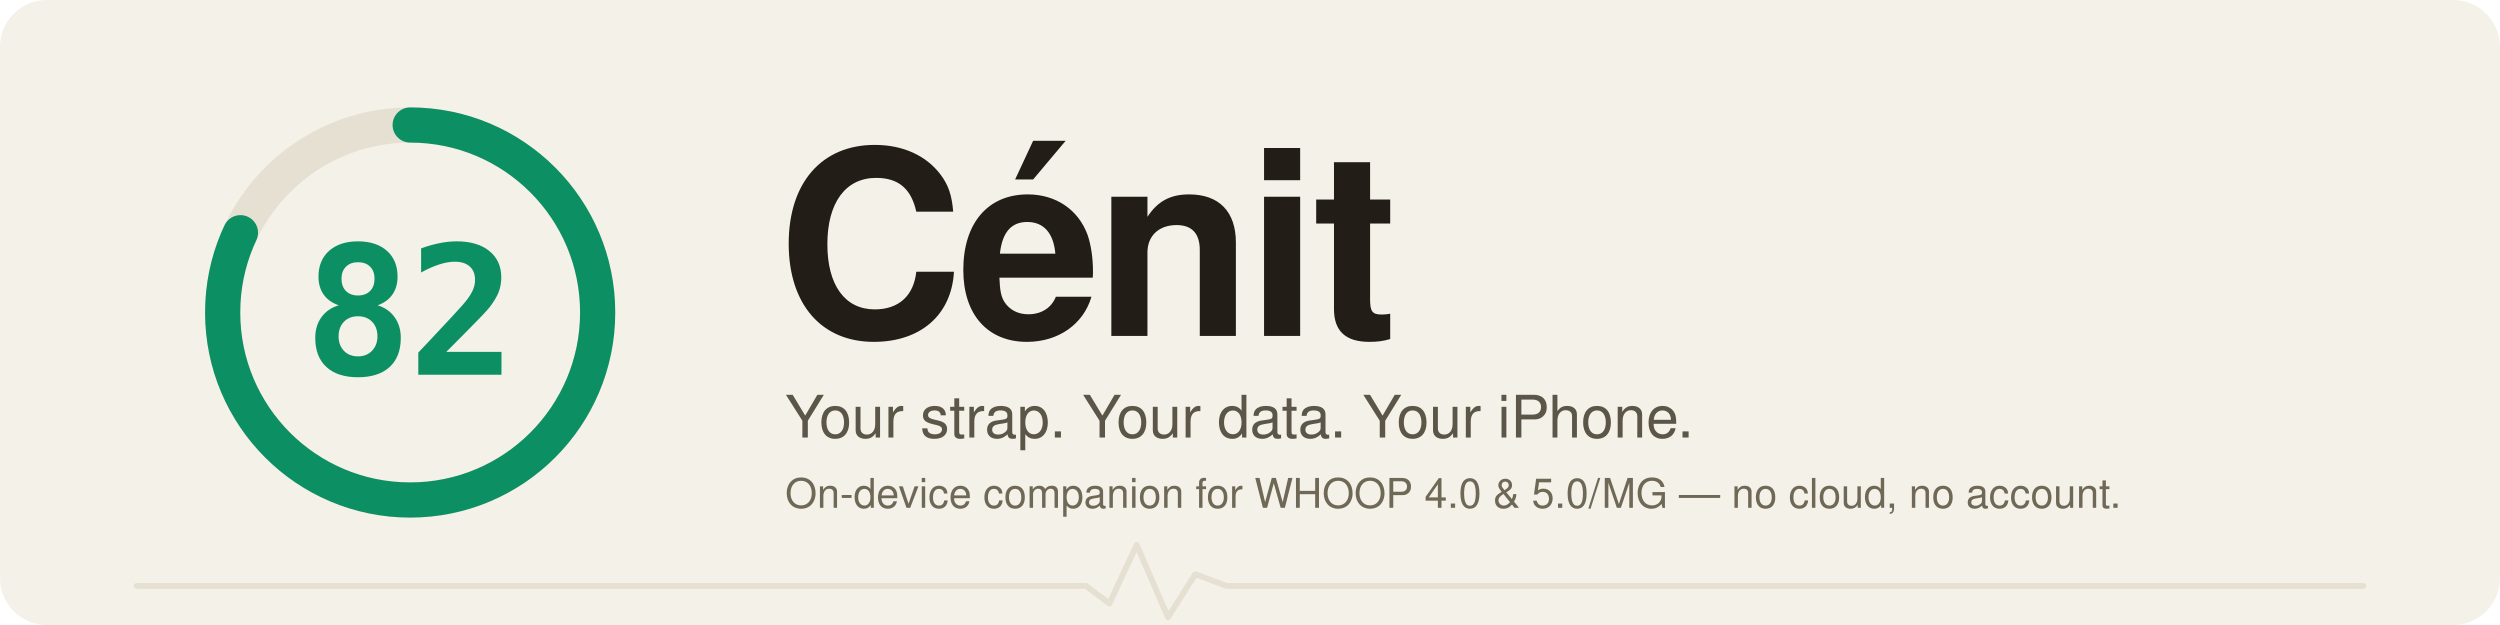
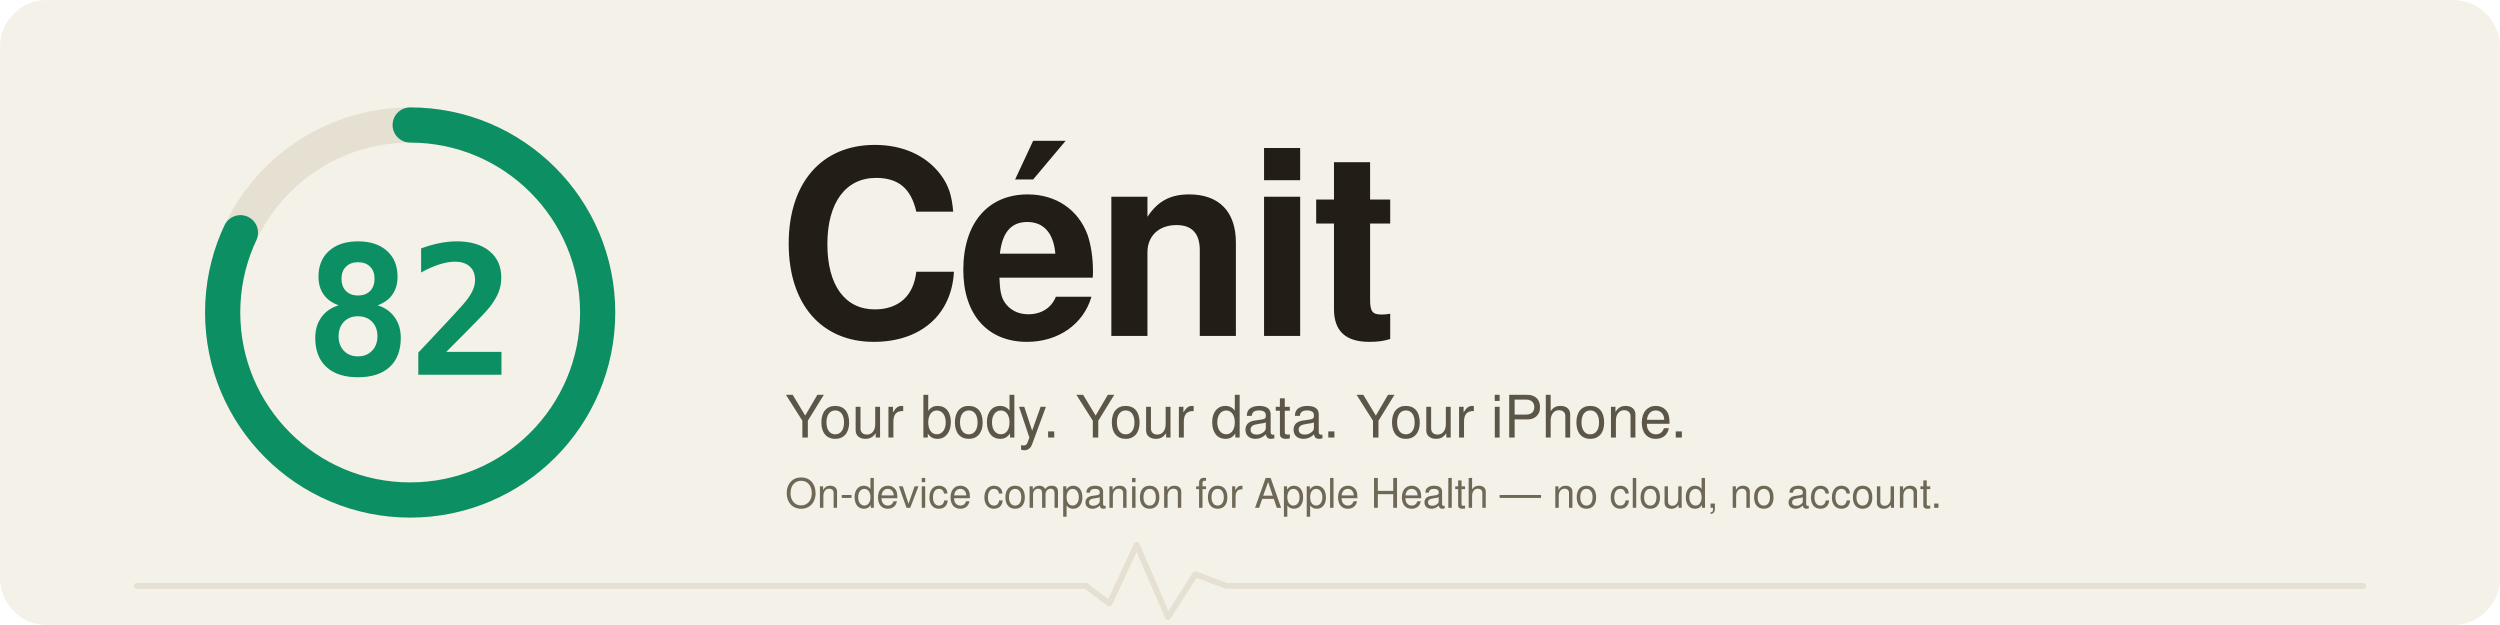
<svg xmlns="http://www.w3.org/2000/svg" width="1280" height="320" viewBox="0 0 1280 320" role="img">
  <rect x="0" y="0" width="1280" height="320" rx="24" fill="#F4F1E8" />
  <path d="M70 300 H540 L556 300 L568 309 L582 279 L598 316 L612 294 L628 300 H1210" fill="none" stroke="#E6E0D2" stroke-width="3" stroke-linecap="round" stroke-linejoin="round" />
  <circle cx="210" cy="160" r="96" fill="none" stroke="#E6E0D2" stroke-width="18" />
  <circle cx="210" cy="160" r="96" fill="none" stroke="#0C8F62" stroke-width="18" stroke-linecap="round" stroke-dasharray="494.6 603.2" transform="rotate(-90 210 160)" />
  <text x="210" y="160" text-anchor="middle" dominant-baseline="central" font-family="ui-monospace, 'SF Mono', Menlo, monospace" font-size="92" font-weight="600" letter-spacing="-2" fill="#0C8F62">82</text>
  <text x="398" y="172" font-family="-apple-system, 'Helvetica Neue', Helvetica, Arial, sans-serif" font-size="132" font-weight="800" letter-spacing="-3" fill="#221D16">Cénit</text>
-   <text x="402" y="224" font-family="-apple-system, 'Helvetica Neue', Helvetica, Arial, sans-serif" font-size="30" font-weight="500" fill="#5C5648">Your strap. Your data. Your iPhone.</text>
-   <text x="402" y="260" font-family="-apple-system, 'Helvetica Neue', Helvetica, Arial, sans-serif" font-size="21" font-weight="400" fill="#6F6857">On-device companion for WHOOP 4.0 &amp; 5.0/MG — no cloud, no account.</text>
+   <text x="402" y="224" font-family="-apple-system, 'Helvetica Neue', Helvetica, Arial, sans-serif" font-size="30" font-weight="500" fill="#5C5648">Your body. Your data. Your iPhone.</text>
+   <text x="402" y="260" font-family="-apple-system, 'Helvetica Neue', Helvetica, Arial, sans-serif" font-size="21" font-weight="400" fill="#6F6857">On-device companion for Apple Health — no cloud, no account.</text>
</svg>
